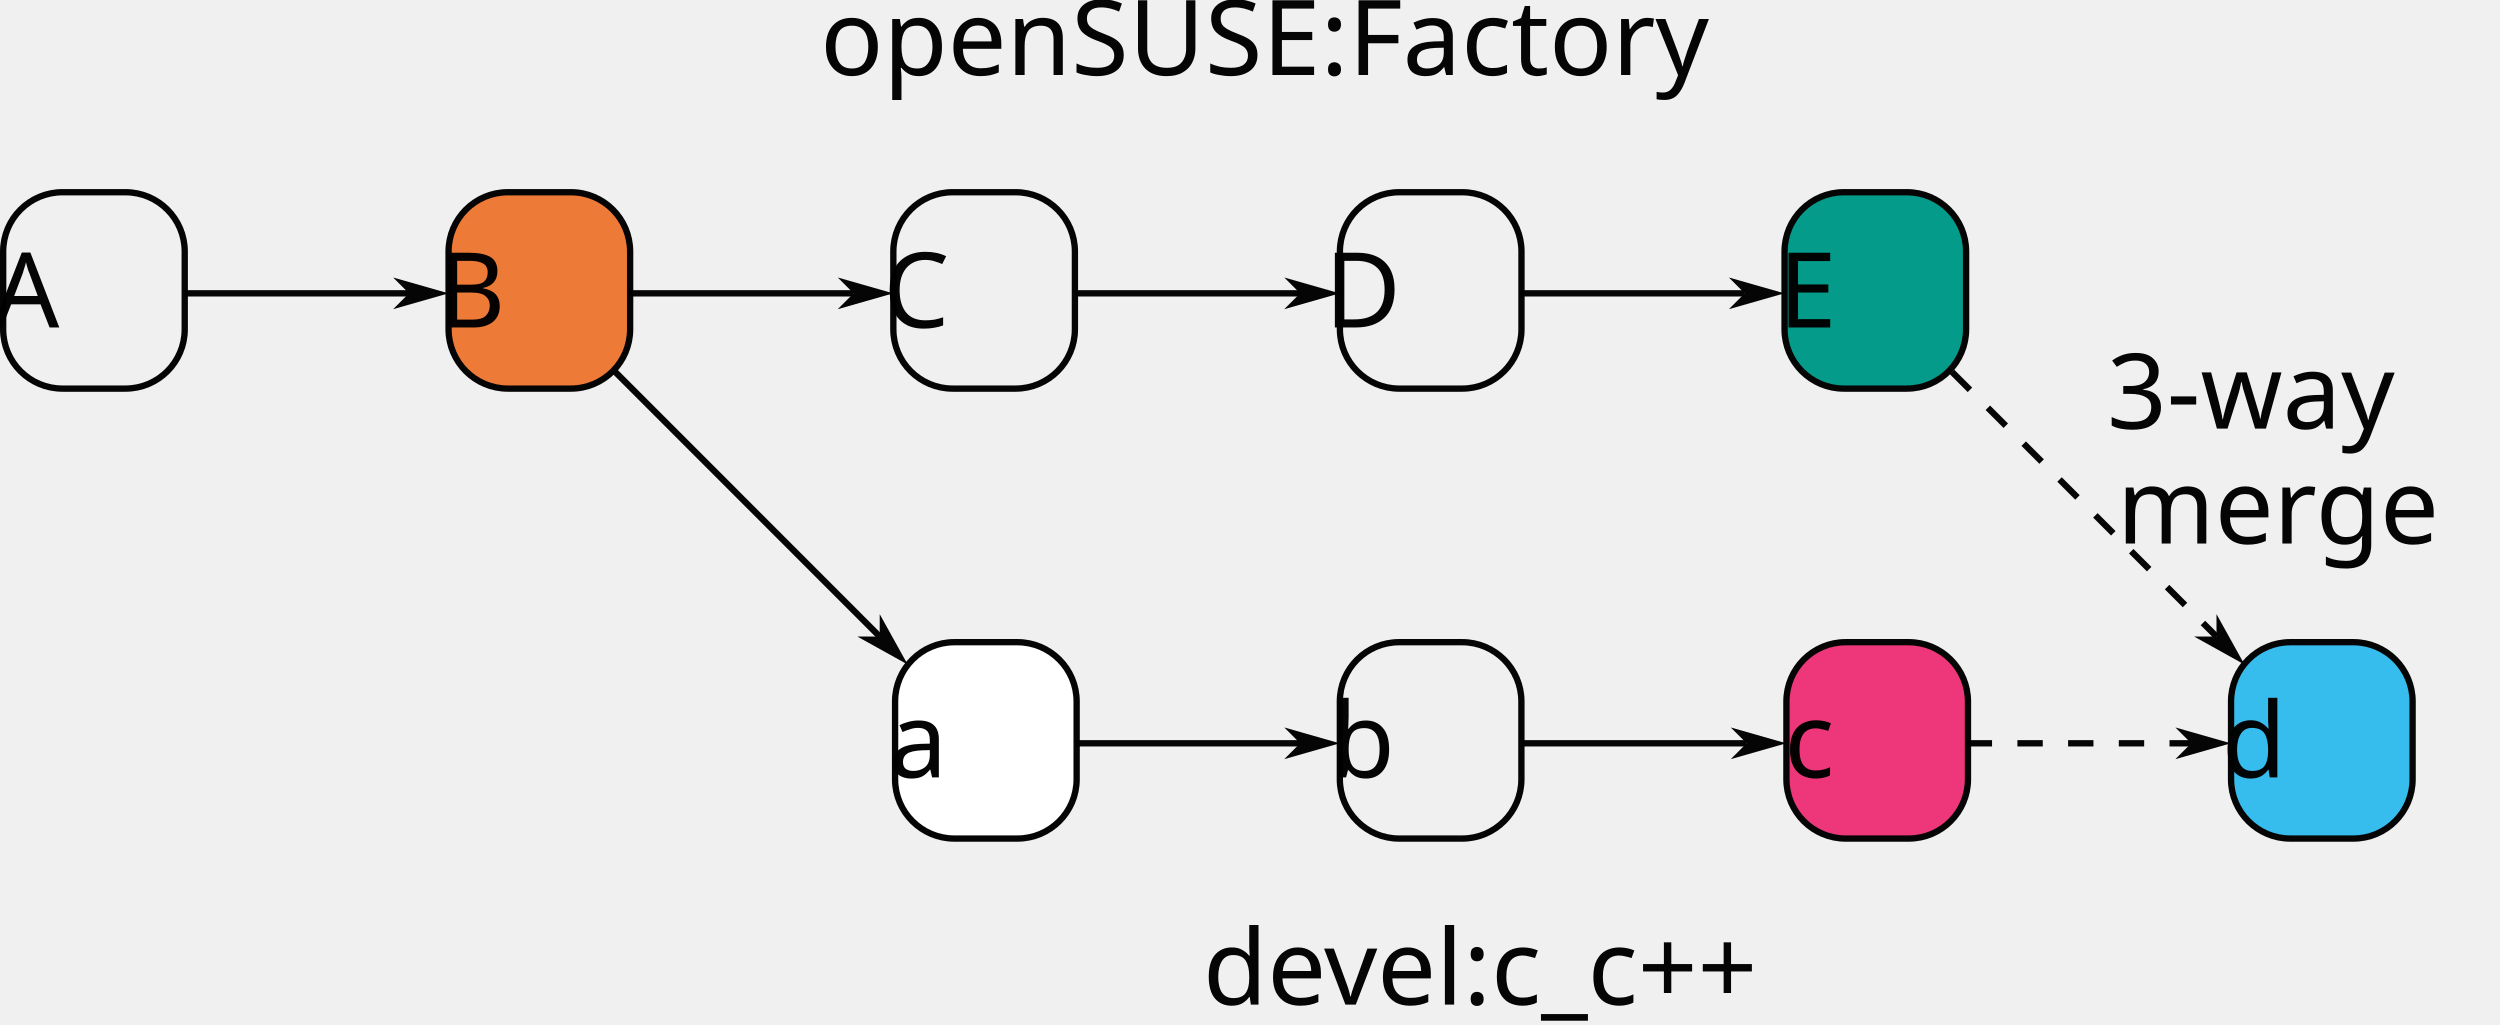
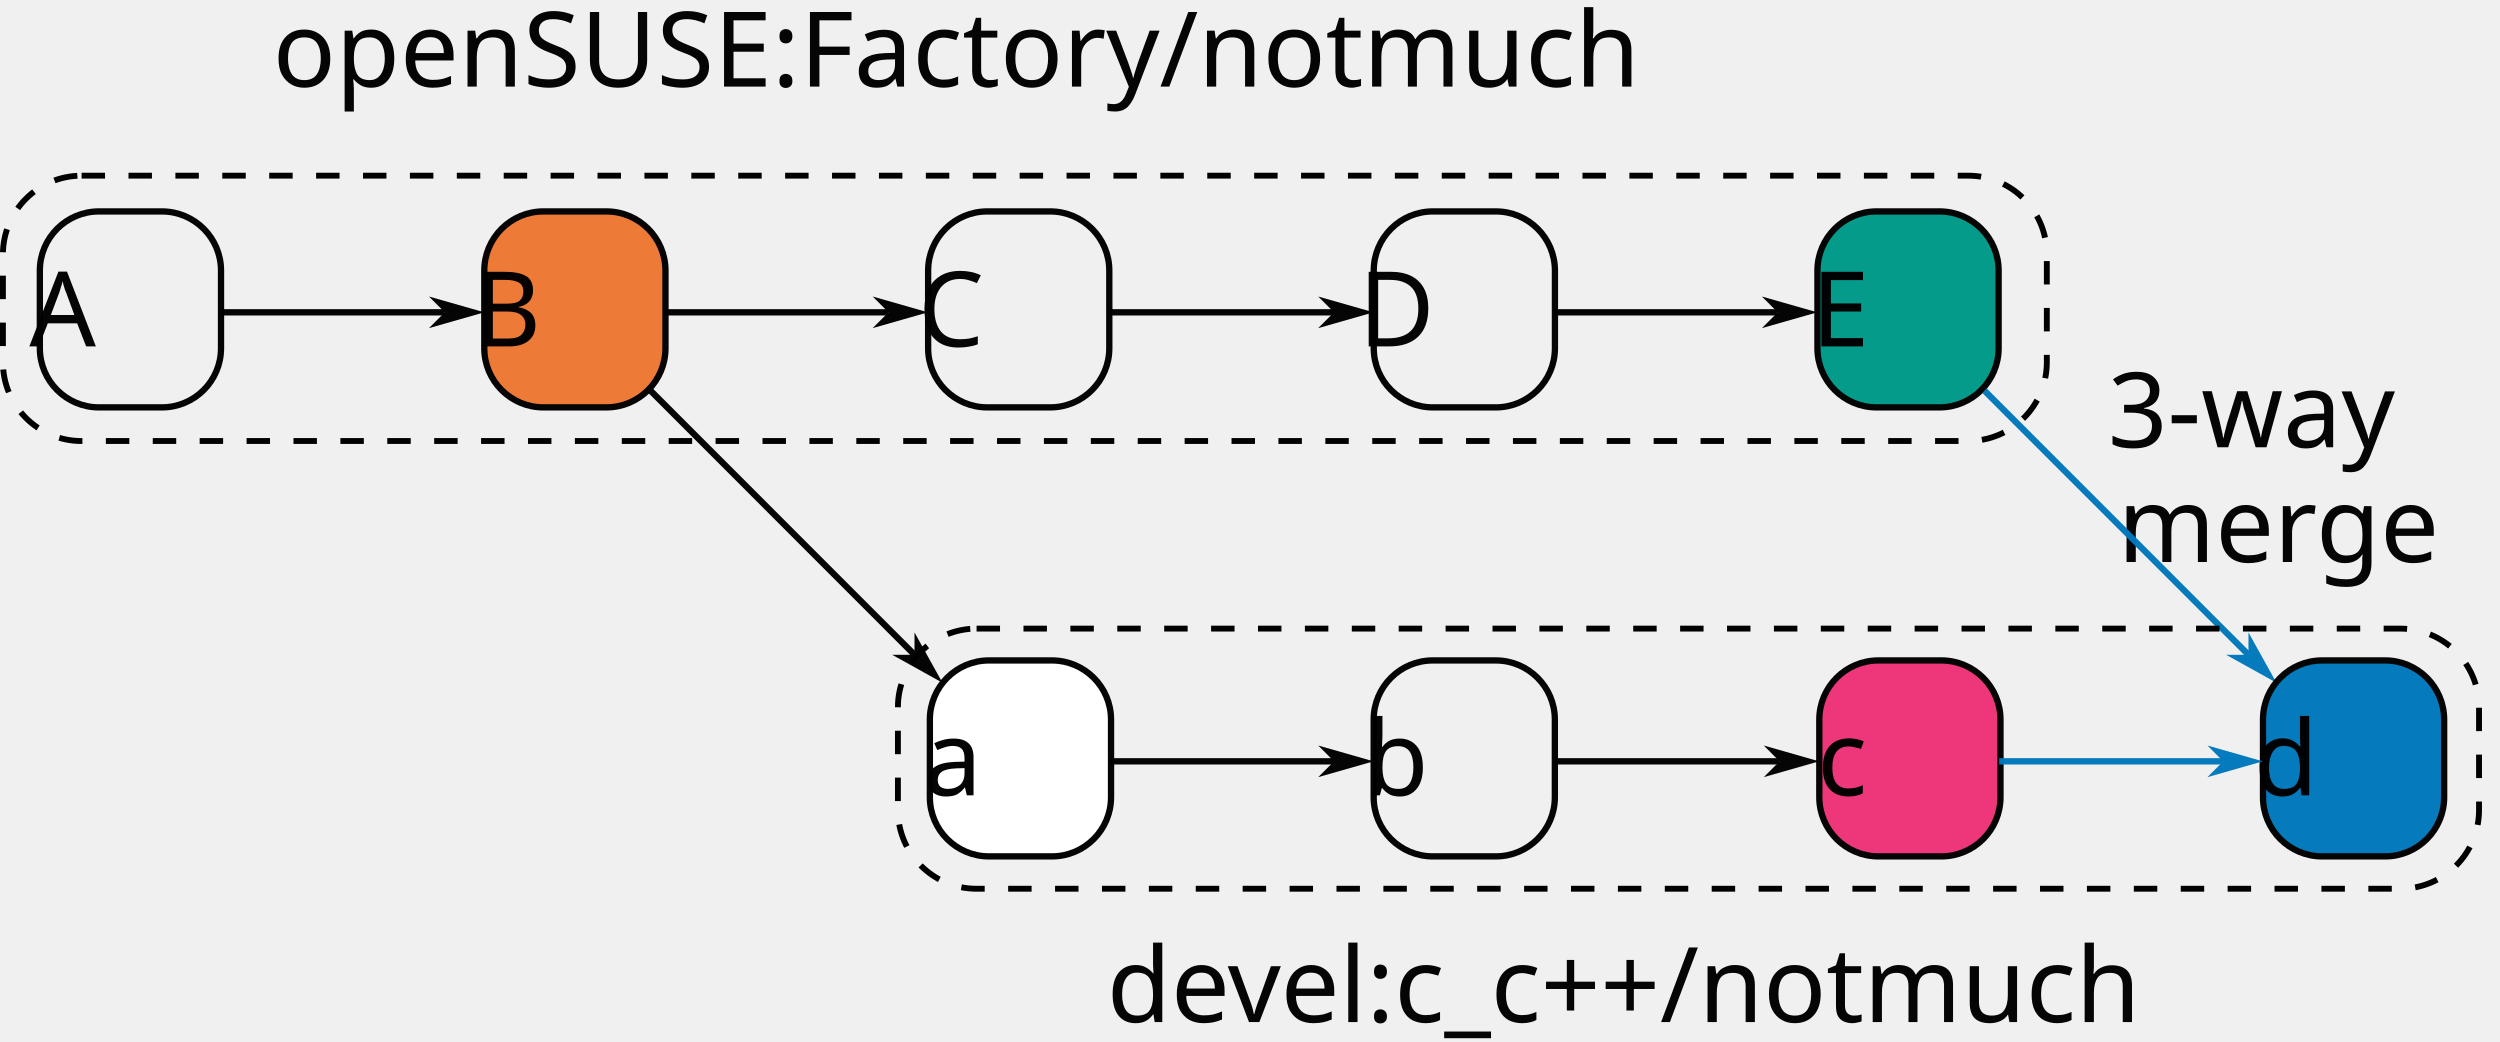
- <svg xmlns="http://www.w3.org/2000/svg" width="168.82mm" height="69.152mm" viewBox="0 0 168.82 69.152" version="1.1" id="svg1">
+ <svg xmlns="http://www.w3.org/2000/svg" width="169.179mm" height="70.479mm" viewBox="0 0 169.179 70.479" version="1.1" id="svg1">
  <defs id="defs1">
    <marker style="overflow:visible" id="DartArrow" refX="0" refY="0" orient="auto-start-reverse" markerWidth="1" markerHeight="1" viewBox="0 0 1 1" preserveAspectRatio="xMidYMid">
      <path style="fill:context-stroke;fill-rule:evenodd;stroke:none" d="M 0,0 5,-5 -12.5,0 5,5 Z" transform="scale(-0.5)" id="path6" />
    </marker>
    <marker style="overflow:visible" id="DartArrow-8" refX="0" refY="0" orient="auto-start-reverse" markerWidth="1" markerHeight="1" viewBox="0 0 1 1" preserveAspectRatio="xMidYMid">
      <path style="fill:context-stroke;fill-rule:evenodd;stroke:none" d="M 0,0 5,-5 -12.5,0 5,5 Z" transform="scale(-0.5)" id="path6-1" />
    </marker>
    <marker style="overflow:visible" id="DartArrow-8-6" refX="0" refY="0" orient="auto-start-reverse" markerWidth="1" markerHeight="1" viewBox="0 0 1 1" preserveAspectRatio="xMidYMid">
      <path style="fill:context-stroke;fill-rule:evenodd;stroke:none" d="M 0,0 5,-5 -12.5,0 5,5 Z" transform="scale(-0.5)" id="path6-1-8" />
    </marker>
    <marker style="overflow:visible" id="DartArrow-8-6-5" refX="0" refY="0" orient="auto-start-reverse" markerWidth="1" markerHeight="1" viewBox="0 0 1 1" preserveAspectRatio="xMidYMid">
      <path style="fill:context-stroke;fill-rule:evenodd;stroke:none" d="M 0,0 5,-5 -12.5,0 5,5 Z" transform="scale(-0.5)" id="path6-1-8-1" />
    </marker>
    <marker style="overflow:visible" id="DartArrow-2" refX="0" refY="0" orient="auto-start-reverse" markerWidth="1" markerHeight="1" viewBox="0 0 1 1" preserveAspectRatio="xMidYMid">
      <path style="fill:context-stroke;fill-rule:evenodd;stroke:none" d="M 0,0 5,-5 -12.5,0 5,5 Z" transform="scale(-0.5)" id="path6-8" />
    </marker>
    <marker style="overflow:visible" id="DartArrow-8-4" refX="0" refY="0" orient="auto-start-reverse" markerWidth="1" markerHeight="1" viewBox="0 0 1 1" preserveAspectRatio="xMidYMid">
      <path style="fill:context-stroke;fill-rule:evenodd;stroke:none" d="M 0,0 5,-5 -12.5,0 5,5 Z" transform="scale(-0.5)" id="path6-1-7" />
    </marker>
    <marker style="overflow:visible" id="DartArrow-8-6-2" refX="0" refY="0" orient="auto-start-reverse" markerWidth="1" markerHeight="1" viewBox="0 0 1 1" preserveAspectRatio="xMidYMid">
      <path style="fill:context-stroke;fill-rule:evenodd;stroke:none" d="M 0,0 5,-5 -12.5,0 5,5 Z" transform="scale(-0.5)" id="path6-1-8-4" />
    </marker>
    <marker style="overflow:visible" id="DartArrow-8-6-5-0" refX="0" refY="0" orient="auto-start-reverse" markerWidth="1" markerHeight="1" viewBox="0 0 1 1" preserveAspectRatio="xMidYMid">
      <path style="fill:context-stroke;fill-rule:evenodd;stroke:none" d="M 0,0 5,-5 -12.5,0 5,5 Z" transform="scale(-0.5)" id="path6-1-8-1-6" />
    </marker>
    <marker style="overflow:visible" id="DartArrow-2-0" refX="0" refY="0" orient="auto-start-reverse" markerWidth="1" markerHeight="1" viewBox="0 0 1 1" preserveAspectRatio="xMidYMid">
      <path style="fill:context-stroke;fill-rule:evenodd;stroke:none" d="M 0,0 5,-5 -12.5,0 5,5 Z" transform="scale(-0.5)" id="path6-8-4" />
    </marker>
  </defs>
-   <g id="layer1" transform="translate(-22.30495,-4.784506)">
+   <g id="layer1" transform="translate(-19.82277,-3.457717)">
    <rect style="opacity:0.98;fill:none;stroke:#000000;stroke-width:0.428;stroke-dasharray:none;stroke-opacity:1" id="rect1" width="12.26" height="13.261" x="22.519" y="17.765" ry="4.003" />
    <text xml:space="preserve" style="font-size:7.056px;line-height:2;font-family:'Fira Code';-inkscape-font-specification:'Fira Code';text-align:center;writing-mode:lr-tb;direction:ltr;text-anchor:middle;opacity:0.98;fill:#000000;fill-opacity:1;stroke:none;stroke-width:0.428;stroke-dasharray:none;stroke-opacity:1" x="28.649" y="26.898" id="text1">
      <tspan id="tspan1" style="fill:#000000;fill-opacity:1;stroke:none;stroke-width:0.428" x="28.649" y="26.898">A</tspan>
    </text>
    <rect style="opacity:0.98;fill:#ee7733;fill-opacity:1;stroke:#000000;stroke-width:0.428;stroke-dasharray:none;stroke-opacity:1" id="rect1-9" width="12.26" height="13.261" x="52.596" y="17.765" ry="4.003" />
    <text xml:space="preserve" style="font-size:7.056px;line-height:2;font-family:'Fira Code';-inkscape-font-specification:'Fira Code';text-align:center;writing-mode:lr-tb;direction:ltr;text-anchor:middle;opacity:0.98;fill:#000000;fill-opacity:1;stroke:none;stroke-width:0.428;stroke-dasharray:none;stroke-opacity:1" x="58.726" y="26.898" id="text1-2">
      <tspan id="tspan1-5" style="fill:#000000;fill-opacity:1;stroke:none;stroke-width:0.428" x="58.726" y="26.898">B</tspan>
    </text>
    <rect style="opacity:0.98;fill:none;fill-opacity:1;stroke:#000000;stroke-width:0.428;stroke-dasharray:none;stroke-opacity:1" id="rect1-9-9" width="12.26" height="13.261" x="82.631" y="17.765" ry="4.003" />
    <text xml:space="preserve" style="font-size:7.056px;line-height:2;font-family:'Fira Code';-inkscape-font-specification:'Fira Code';text-align:center;writing-mode:lr-tb;direction:ltr;text-anchor:middle;opacity:0.98;fill:#000000;fill-opacity:1;stroke:none;stroke-width:0.428;stroke-dasharray:none;stroke-opacity:1" x="88.761" y="26.898" id="text1-2-4">
      <tspan id="tspan1-5-6" style="fill:#000000;fill-opacity:1;stroke:none;stroke-width:0.428" x="88.761" y="26.898">C</tspan>
    </text>
    <rect style="opacity:0.98;fill:none;stroke:#000000;stroke-width:0.428;stroke-dasharray:none;stroke-opacity:1" id="rect1-9-9-4" width="12.26" height="13.261" x="112.787" y="17.765" ry="4.003" />
    <text xml:space="preserve" style="font-size:7.056px;line-height:2;font-family:'Fira Code';-inkscape-font-specification:'Fira Code';text-align:center;writing-mode:lr-tb;direction:ltr;text-anchor:middle;opacity:0.98;fill:#000000;fill-opacity:1;stroke:none;stroke-width:0.428;stroke-dasharray:none;stroke-opacity:1" x="118.917" y="26.898" id="text1-2-4-7">
      <tspan id="tspan1-5-6-7" style="fill:#000000;fill-opacity:1;stroke:none;stroke-width:0.428" x="118.917" y="26.898">D</tspan>
    </text>
    <path style="opacity:0.98;fill:none;fill-opacity:1;stroke:#000000;stroke-width:0.428;stroke-dasharray:none;stroke-opacity:1;marker-end:url(#DartArrow)" d="M 34.76,24.593 H 49.921" id="path1" />
    <path style="opacity:0.98;fill:none;fill-opacity:1;stroke:#000000;stroke-width:0.428;stroke-dasharray:none;stroke-opacity:1;marker-end:url(#DartArrow-8)" d="M 64.785,24.593 H 79.946" id="path1-8" />
    <path style="opacity:0.98;fill:none;fill-opacity:1;stroke:#000000;stroke-width:0.428;stroke-dasharray:none;stroke-opacity:1;marker-end:url(#DartArrow-8-6)" d="M 94.935,24.593 H 110.097" id="path1-8-2" />
    <rect style="opacity:0.98;fill:#009988;fill-opacity:1;stroke:#000000;stroke-width:0.428;stroke-dasharray:none;stroke-opacity:1" id="rect1-9-9-4-0" width="12.26" height="13.261" x="142.812" y="17.765" ry="4.003" />
    <text xml:space="preserve" style="font-size:7.056px;line-height:2;font-family:'Fira Code';-inkscape-font-specification:'Fira Code';text-align:center;writing-mode:lr-tb;direction:ltr;text-anchor:middle;opacity:0.98;fill:#000000;fill-opacity:1;stroke:none;stroke-width:0.428;stroke-dasharray:none;stroke-opacity:1" x="148.942" y="26.898" id="text1-2-4-7-8">
      <tspan id="tspan1-5-6-7-5" style="fill:#000000;fill-opacity:1;stroke:none;stroke-width:0.428" x="148.942" y="26.898">E</tspan>
    </text>
-     <text xml:space="preserve" style="font-size:7.056px;line-height:2;font-family:'Fira Code';-inkscape-font-specification:'Fira Code';text-align:center;writing-mode:lr-tb;direction:ltr;text-anchor:middle;opacity:0.98;fill:#000000;fill-opacity:1;stroke:none;stroke-width:0.428;stroke-dasharray:none;stroke-opacity:1" x="112.278" y="9.846" id="text1-2-4-7-8-2">
-       <tspan id="tspan1-5-6-7-5-5" style="fill:#000000;fill-opacity:1;stroke:none;stroke-width:0.428" x="112.278" y="9.846">openSUSE:Factory</tspan>
+     <text xml:space="preserve" style="font-size:7.056px;line-height:2;font-family:'Fira Code';-inkscape-font-specification:'Fira Code';text-align:center;writing-mode:lr-tb;direction:ltr;text-anchor:middle;opacity:0.98;fill:#000000;fill-opacity:1;stroke:none;stroke-width:0.428;stroke-dasharray:none;stroke-opacity:1" x="89.121" y="9.316" id="text1-2-4-7-8-2">
+       <tspan id="tspan1-5-6-7-5-5" style="fill:#000000;fill-opacity:1;stroke:none;stroke-width:0.428" x="89.121" y="9.316">openSUSE:Factory/notmuch</tspan>
    </text>
-     <text xml:space="preserve" style="font-size:7.056px;line-height:2;font-family:'Fira Code';-inkscape-font-specification:'Fira Code';text-align:center;writing-mode:lr-tb;direction:ltr;text-anchor:middle;opacity:0.98;fill:#000000;fill-opacity:1;stroke:none;stroke-width:0.428;stroke-dasharray:none;stroke-opacity:1" x="126.84" y="72.623" id="text1-2-4-7-8-2-6">
-       <tspan id="tspan1-5-6-7-5-5-6" style="fill:#000000;fill-opacity:1;stroke:none;stroke-width:0.428" x="126.84" y="72.623">devel:c_c++</tspan>
+     <text xml:space="preserve" style="font-size:7.056px;line-height:2;font-family:'Fira Code';-inkscape-font-specification:'Fira Code';text-align:center;writing-mode:lr-tb;direction:ltr;text-anchor:middle;opacity:0.98;fill:#000000;fill-opacity:1;stroke:none;stroke-width:0.428;stroke-dasharray:none;stroke-opacity:1" x="134.278" y="72.623" id="text1-2-4-7-8-2-6">
+       <tspan id="tspan1-5-6-7-5-5-6" style="fill:#000000;fill-opacity:1;stroke:none;stroke-width:0.428" x="134.278" y="72.623">devel:c_c++/notmuch</tspan>
    </text>
-     <text xml:space="preserve" style="font-size:7.056px;line-height:1.1;font-family:'Fira Code';-inkscape-font-specification:'Fira Code';text-align:center;writing-mode:lr-tb;direction:ltr;text-anchor:middle;opacity:0.98;fill:#000000;fill-opacity:1;stroke:none;stroke-width:0.428;stroke-dasharray:none;stroke-opacity:1" x="180.715" y="33.728" id="text1-2-4-7-8-2-6-6">
-       <tspan id="tspan1-5-6-7-5-5-6-9" style="line-height:1.1;fill:#000000;fill-opacity:1;stroke:none;stroke-width:0.428" x="180.715" y="33.728">3-way</tspan>
-       <tspan style="line-height:1.1;fill:#000000;fill-opacity:1;stroke:none;stroke-width:0.428" x="180.715" y="41.49" id="tspan2">merge</tspan>
+     <text xml:space="preserve" style="font-size:7.056px;line-height:1.1;font-family:'Fira Code';-inkscape-font-specification:'Fira Code';text-align:center;writing-mode:lr-tb;direction:ltr;text-anchor:middle;opacity:0.98;fill:#000000;fill-opacity:1;stroke:none;stroke-width:0.428;stroke-dasharray:none;stroke-opacity:1" x="178.592" y="33.728" id="text1-2-4-7-8-2-6-6">
+       <tspan id="tspan1-5-6-7-5-5-6-9" style="line-height:1.1;fill:#000000;fill-opacity:1;stroke:none;stroke-width:0.428" x="178.592" y="33.728">3-way</tspan>
+       <tspan style="line-height:1.1;fill:#000000;fill-opacity:1;stroke:none;stroke-width:0.428" x="178.592" y="41.49" id="tspan2">merge</tspan>
    </text>
    <path style="opacity:0.98;fill:none;fill-opacity:1;stroke:#000000;stroke-width:0.428;stroke-dasharray:none;stroke-opacity:1;marker-end:url(#DartArrow-8-6-5)" d="m 124.961,24.593 h 15.162" id="path1-8-2-0" />
    <rect style="opacity:0.98;fill:#ffffff;fill-opacity:1;stroke:#000000;stroke-width:0.428;stroke-dasharray:none;stroke-opacity:1" id="rect1-9-1" width="12.26" height="13.261" x="82.748" y="48.15" ry="4.003" />
    <text xml:space="preserve" style="font-size:7.056px;line-height:2;font-family:'Fira Code';-inkscape-font-specification:'Fira Code';text-align:center;writing-mode:lr-tb;direction:ltr;text-anchor:middle;opacity:0.98;fill:#000000;fill-opacity:1;stroke:none;stroke-width:0.428;stroke-dasharray:none;stroke-opacity:1" x="88.878" y="57.283" id="text1-2-3">
      <tspan id="tspan1-5-1" style="fill:#000000;fill-opacity:1;stroke:none;stroke-width:0.428" x="88.878" y="57.283">a</tspan>
    </text>
    <rect style="opacity:0.98;fill:none;stroke:#000000;stroke-width:0.428;stroke-dasharray:none;stroke-opacity:1" id="rect1-9-9-1" width="12.26" height="13.261" x="112.782" y="48.15" ry="4.003" />
    <text xml:space="preserve" style="font-size:7.056px;line-height:2;font-family:'Fira Code';-inkscape-font-specification:'Fira Code';text-align:center;writing-mode:lr-tb;direction:ltr;text-anchor:middle;opacity:0.98;fill:#000000;fill-opacity:1;stroke:none;stroke-width:0.428;stroke-dasharray:none;stroke-opacity:1" x="118.912" y="57.283" id="text1-2-4-0">
      <tspan id="tspan1-5-6-3" style="fill:#000000;fill-opacity:1;stroke:none;stroke-width:0.428" x="118.912" y="57.283">b</tspan>
    </text>
    <rect style="opacity:0.98;fill:#ee3377;fill-opacity:1;stroke:#000000;stroke-width:0.428;stroke-dasharray:none;stroke-opacity:1" id="rect1-9-9-4-4" width="12.26" height="13.261" x="142.938" y="48.15" ry="4.003" />
    <text xml:space="preserve" style="font-size:7.056px;line-height:2;font-family:'Fira Code';-inkscape-font-specification:'Fira Code';text-align:center;writing-mode:lr-tb;direction:ltr;text-anchor:middle;opacity:0.98;fill:#000000;fill-opacity:1;stroke:none;stroke-width:0.428;stroke-dasharray:none;stroke-opacity:1" x="149.068" y="57.283" id="text1-2-4-7-0">
      <tspan id="tspan1-5-6-7-3" style="fill:#000000;fill-opacity:1;stroke:none;stroke-width:0.428" x="149.068" y="57.283">c</tspan>
    </text>
    <path style="opacity:0.98;fill:none;fill-opacity:1;stroke:#000000;stroke-width:0.428;stroke-dasharray:none;stroke-opacity:1;marker-end:url(#DartArrow-2)" d="M 63.85,29.899 81.709,47.768" id="path1-9" />
-     <path style="opacity:0.98;fill:none;fill-opacity:1;stroke:#000000;stroke-width:0.428;stroke-dasharray:1.712, 1.712;stroke-dashoffset:0;stroke-opacity:1;marker-end:url(#DartArrow-2-0)" d="M 154.12,29.899 171.98,47.768" id="path1-9-2" />
+     <path style="opacity:0.98;fill:none;fill-opacity:1;stroke:#0077bb;stroke-width:0.428;stroke-dasharray:none;stroke-dashoffset:0;stroke-opacity:1;marker-end:url(#DartArrow-2-0)" d="m 154.12,29.899 c 5.953,5.956 11.906,11.913 17.86,17.869" id="path1-9-2" />
    <path style="opacity:0.98;fill:none;fill-opacity:1;stroke:#000000;stroke-width:0.428;stroke-dasharray:none;stroke-opacity:1;marker-end:url(#DartArrow-8-4)" d="M 94.936,54.978 H 110.098" id="path1-8-1" />
    <path style="opacity:0.98;fill:none;fill-opacity:1;stroke:#000000;stroke-width:0.428;stroke-dasharray:none;stroke-opacity:1;marker-end:url(#DartArrow-8-6-2)" d="m 125.087,54.978 h 15.162" id="path1-8-2-9" />
-     <rect style="opacity:0.98;fill:#33bbee;fill-opacity:1;stroke:#000000;stroke-width:0.428;stroke-dasharray:none;stroke-opacity:1" id="rect1-9-9-4-0-6" width="12.26" height="13.261" x="172.963" y="48.15" ry="4.003" />
+     <rect style="opacity:0.98;fill:#0077bb;fill-opacity:1;stroke:#000000;stroke-width:0.428;stroke-dasharray:none;stroke-opacity:1" id="rect1-9-9-4-0-6" width="12.26" height="13.261" x="172.963" y="48.15" ry="4.003" />
    <text xml:space="preserve" style="font-size:7.056px;line-height:2;font-family:'Fira Code';-inkscape-font-specification:'Fira Code';text-align:center;writing-mode:lr-tb;direction:ltr;text-anchor:middle;opacity:0.98;fill:#000000;fill-opacity:1;stroke:none;stroke-width:0.428;stroke-dasharray:none;stroke-opacity:1" x="179.093" y="57.283" id="text1-2-4-7-8-9">
      <tspan id="tspan1-5-6-7-5-3" style="fill:#000000;fill-opacity:1;stroke:none;stroke-width:0.428" x="179.093" y="57.283">d</tspan>
    </text>
-     <path style="opacity:0.98;fill:none;fill-opacity:1;stroke:#000000;stroke-width:0.428;stroke-dasharray:1.712, 1.712;stroke-dashoffset:0;stroke-opacity:1;marker-end:url(#DartArrow-8-6-5-0)" d="m 155.112,54.978 h 15.162" id="path1-8-2-0-3" />
+     <path style="opacity:0.98;fill:none;fill-opacity:1;stroke:#0077bb;stroke-width:0.428;stroke-dasharray:none;stroke-dashoffset:0;stroke-opacity:1;marker-end:url(#DartArrow-8-6-5-0)" d="m 155.112,54.978 h 15.162" id="path1-8-2-0-3" />
+     <rect style="fill:none;fill-opacity:1;stroke:#000000;stroke-width:0.397;stroke-dasharray:1.587, 1.587;stroke-dashoffset:0;stroke-opacity:1" id="rect13110-6-8-7-9-5" width="138.313" height="17.957" x="20.021" y="15.346" ry="5.323" />
+     <rect style="fill:none;fill-opacity:1;stroke:#000000;stroke-width:0.397;stroke-dasharray:1.587, 1.587;stroke-dashoffset:0;stroke-opacity:1" id="rect13110-6-8-7-9-5-4" width="106.997" height="17.604" x="80.586" y="45.997" ry="5.323" />
  </g>
</svg>
